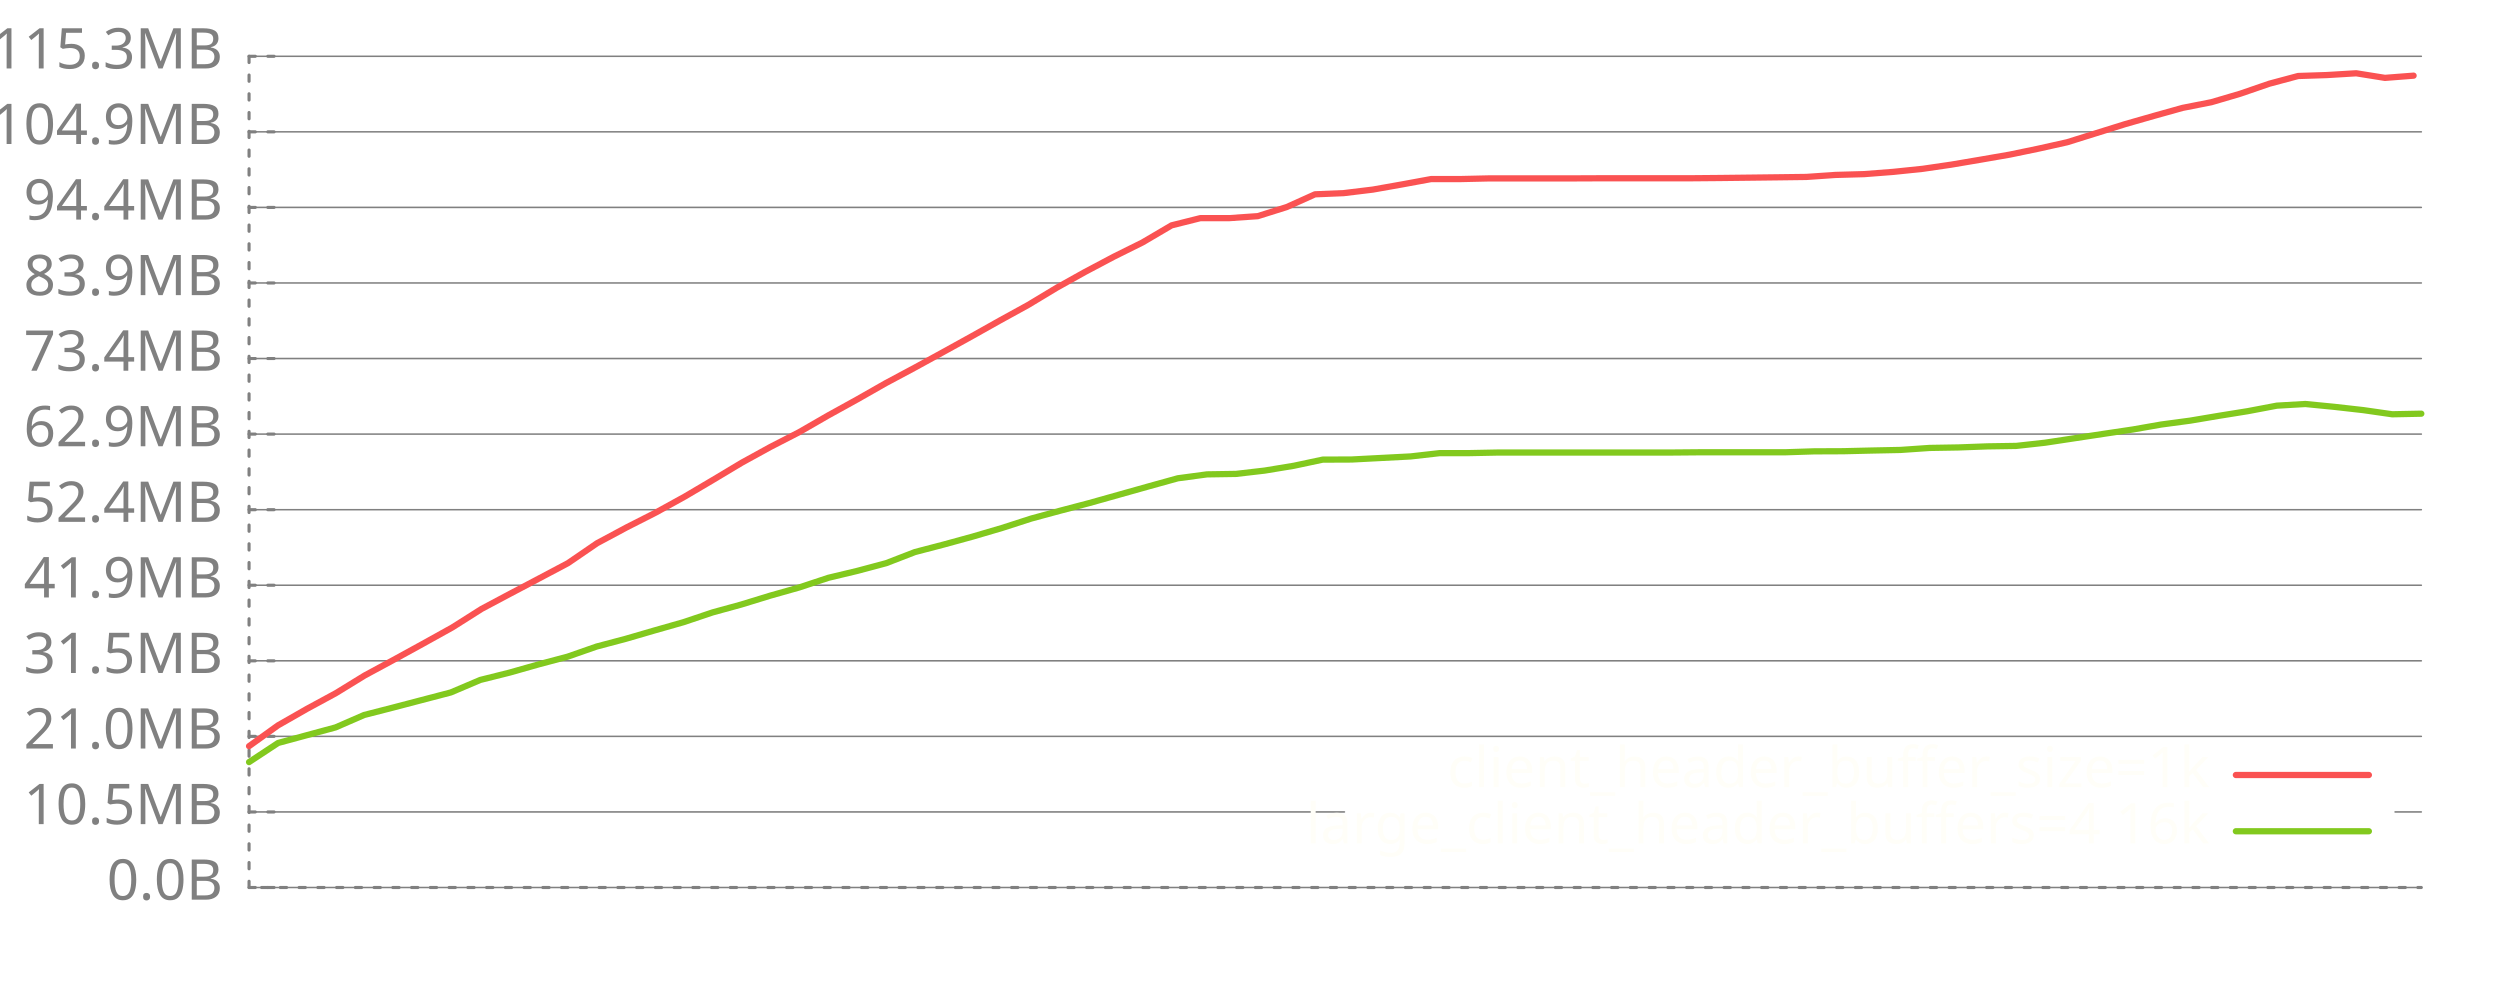
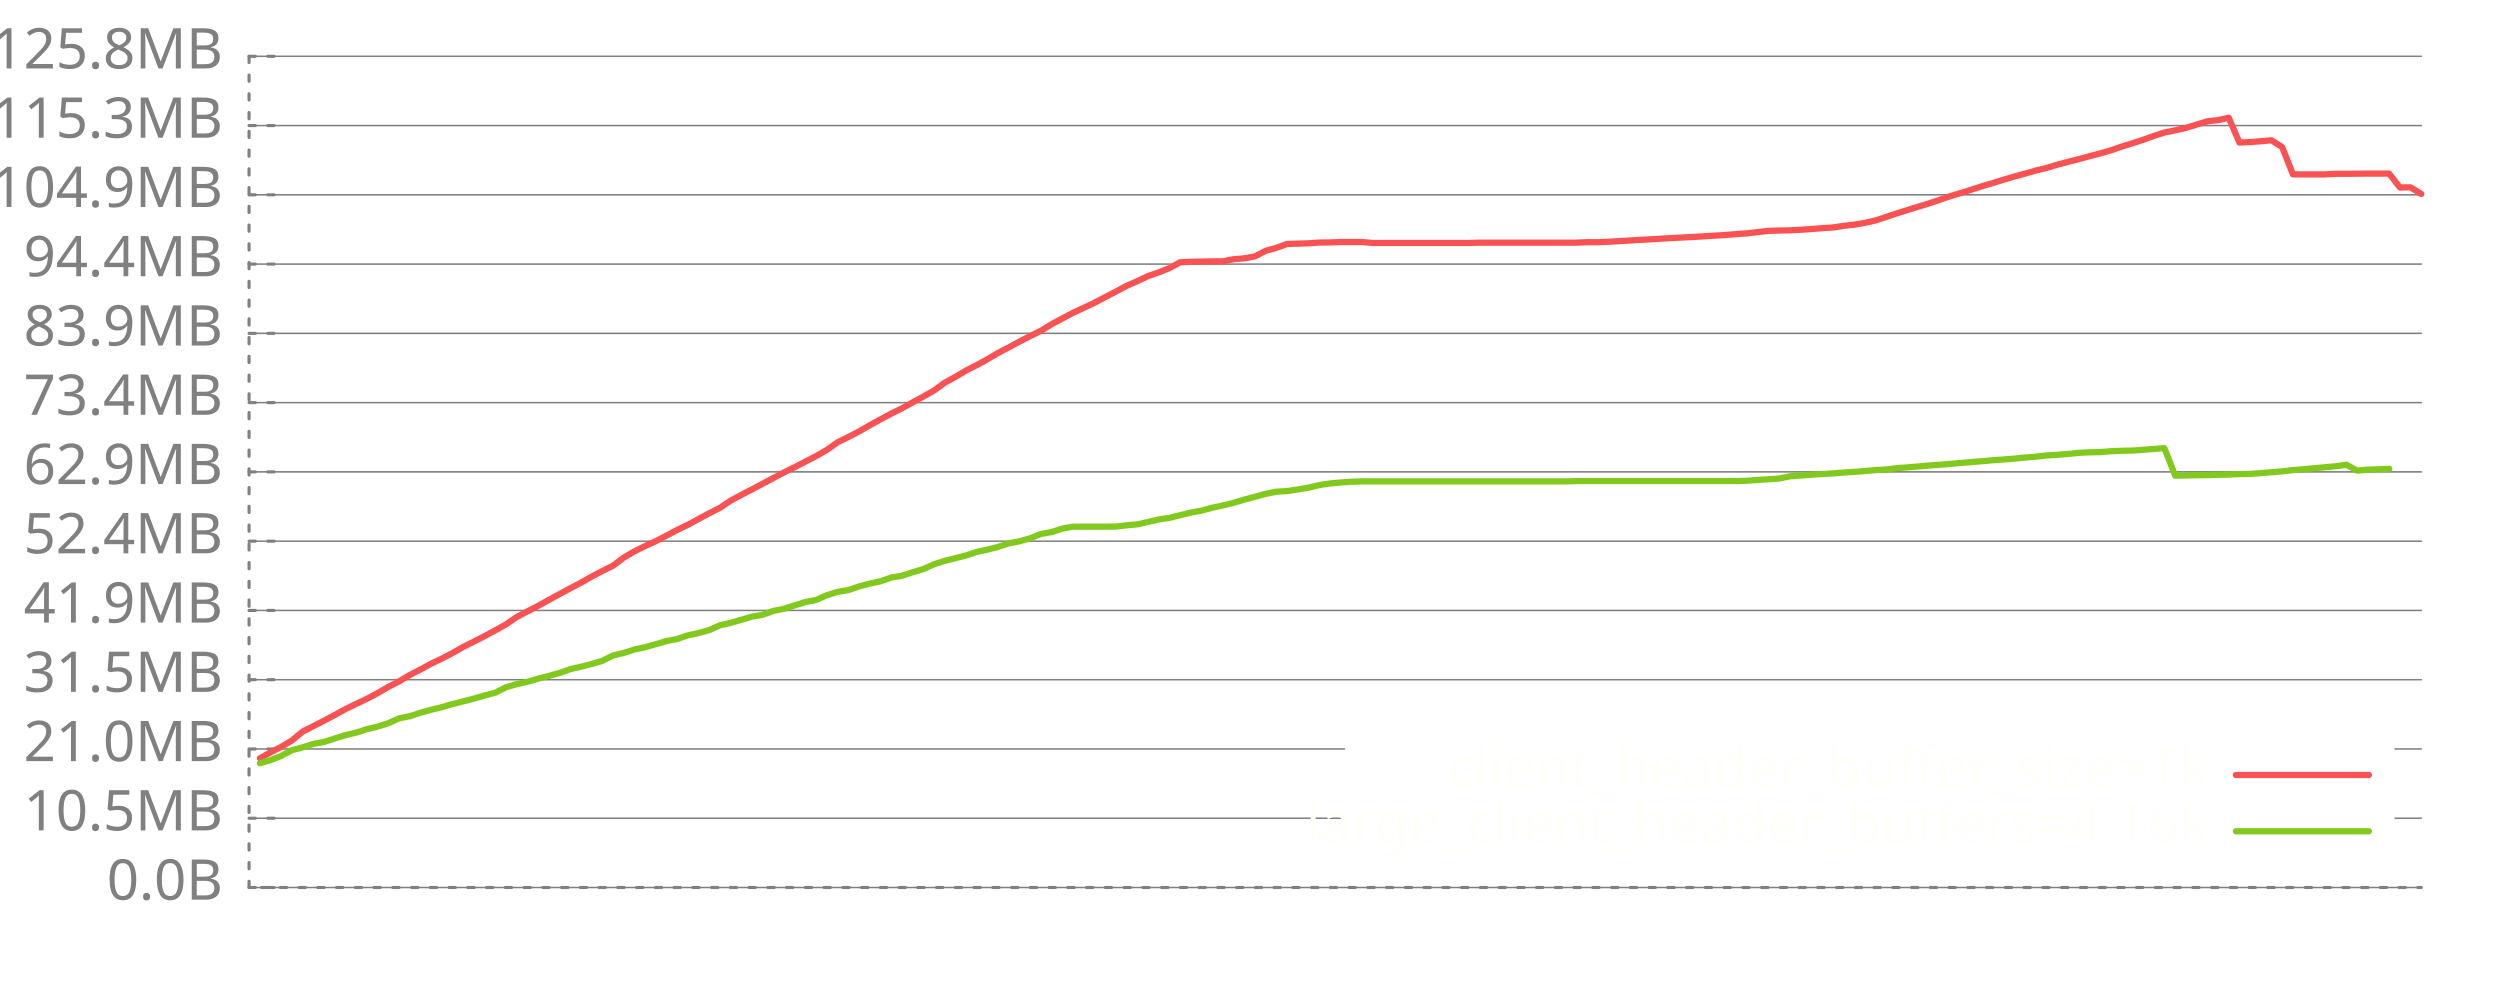
<svg xmlns="http://www.w3.org/2000/svg" xmlns:xlink="http://www.w3.org/1999/xlink" width="800" height="320" viewBox="0 0 800 320">
  <g id="gnuplot_canvas">
    <rect x="0" y="0" width="800" height="320" fill="none" />
    <defs>
      <circle id="gpDot" r="0.5" stroke-width="0.5" stroke="currentColor" />
      <path id="gpPt0" stroke-width="0.222" stroke="currentColor" d="M-1,0 h2 M0,-1 v2" />
      <path id="gpPt1" stroke-width="0.222" stroke="currentColor" d="M-1,-1 L1,1 M1,-1 L-1,1" />
      <path id="gpPt2" stroke-width="0.222" stroke="currentColor" d="M-1,0 L1,0 M0,-1 L0,1 M-1,-1 L1,1 M-1,1 L1,-1" />
      <rect id="gpPt3" stroke-width="0.222" stroke="currentColor" x="-1" y="-1" width="2" height="2" />
      <rect id="gpPt4" stroke-width="0.222" stroke="currentColor" fill="currentColor" x="-1" y="-1" width="2" height="2" />
      <circle id="gpPt5" stroke-width="0.222" stroke="currentColor" cx="0" cy="0" r="1" />
      <use xlink:href="#gpPt5" id="gpPt6" fill="currentColor" stroke="none" />
      <path id="gpPt7" stroke-width="0.222" stroke="currentColor" d="M0,-1.33 L-1.33,0.67 L1.33,0.67 z" />
      <use xlink:href="#gpPt7" id="gpPt8" fill="currentColor" stroke="none" />
      <use xlink:href="#gpPt7" id="gpPt9" stroke="currentColor" transform="rotate(180)" />
      <use xlink:href="#gpPt9" id="gpPt10" fill="currentColor" stroke="none" />
      <use xlink:href="#gpPt3" id="gpPt11" stroke="currentColor" transform="rotate(45)" />
      <use xlink:href="#gpPt11" id="gpPt12" fill="currentColor" stroke="none" />
      <path id="gpPt13" stroke-width="0.222" stroke="currentColor" d="M0,1.330 L1.265,0.411 L0.782,-1.067 L-0.782,-1.076 L-1.265,0.411 z" />
      <use xlink:href="#gpPt13" id="gpPt14" fill="currentColor" stroke="none" />
      <filter id="textbox" filterUnits="objectBoundingBox" x="0" y="0" height="1" width="1">
        <feFlood flood-color="white" flood-opacity="1" result="bgnd" />
        <feComposite in="SourceGraphic" in2="bgnd" operator="atop" />
      </filter>
      <filter id="greybox" filterUnits="objectBoundingBox" x="0" y="0" height="1" width="1">
        <feFlood flood-color="lightgrey" flood-opacity="1" result="grey" />
        <feComposite in="SourceGraphic" in2="grey" operator="atop" />
      </filter>
    </defs>
    <g fill="none" color="white" stroke="rgb(128, 128, 128)" stroke-width="1.00" stroke-linecap="round" stroke-linejoin="round">
</g>
    <g fill="none" color="gray" stroke="currentColor" stroke-width="1.00" stroke-linecap="round" stroke-linejoin="round">
</g>
    <g fill="none" color="gray" stroke="rgb(128, 128, 128)" stroke-width="0.50" stroke-linecap="round" stroke-linejoin="round">
</g>
    <g fill="none" color="black" stroke="currentColor" stroke-width="0.50" stroke-linecap="round" stroke-linejoin="round">
      <path stroke="rgb(128, 128, 128)" class="gridline" d="M79.70,284.00 L774.82,284.00  " />
    </g>
    <g fill="none" color="black" stroke="rgb(128, 128, 128)" stroke-width="1.00" stroke-linecap="round" stroke-linejoin="round">
</g>
    <g fill="none" color="gray" stroke="currentColor" stroke-width="1.00" stroke-linecap="round" stroke-linejoin="round">
      <path stroke="rgb(128, 128, 128)" stroke-dasharray="2,4" d="M79.70,284.00 L88.70,284.00  " />
      <g transform="translate(71.31,287.90)" stroke="none" fill="rgb(128,128,128)" font-family="Gill Sans" font-size="18.00" text-anchor="end">
        <text>
          <tspan font-family="Gill Sans">0.0B</tspan>
        </text>
      </g>
    </g>
    <g fill="none" color="gray" stroke="currentColor" stroke-width="1.00" stroke-linecap="round" stroke-linejoin="round">
</g>
    <g fill="none" color="gray" stroke="rgb(128, 128, 128)" stroke-width="0.50" stroke-linecap="round" stroke-linejoin="round">
</g>
    <g fill="none" color="black" stroke="currentColor" stroke-width="0.50" stroke-linecap="round" stroke-linejoin="round">
-       <path stroke="rgb(128, 128, 128)" class="gridline" d="M79.70,259.82 L430.22,259.82 M766.43,259.82 L774.82,259.82  " />
-     </g>
-     <g fill="none" color="black" stroke="rgb(128, 128, 128)" stroke-width="1.00" stroke-linecap="round" stroke-linejoin="round">
- </g>
-     <g fill="none" color="gray" stroke="currentColor" stroke-width="1.00" stroke-linecap="round" stroke-linejoin="round">
-       <path stroke="rgb(128, 128, 128)" stroke-dasharray="2,4" d="M79.70,259.82 L88.70,259.82  " />
-       <g transform="translate(71.31,263.72)" stroke="none" fill="rgb(128,128,128)" font-family="Gill Sans" font-size="18.00" text-anchor="end">
+       <path stroke="rgb(128, 128, 128)" class="gridline" d="M79.70,261.83 L430.22,261.83 M766.43,261.83 L774.82,261.83  " />
+     </g>
+     <g fill="none" color="black" stroke="rgb(128, 128, 128)" stroke-width="1.00" stroke-linecap="round" stroke-linejoin="round">
+ </g>
+     <g fill="none" color="gray" stroke="currentColor" stroke-width="1.00" stroke-linecap="round" stroke-linejoin="round">
+       <path stroke="rgb(128, 128, 128)" stroke-dasharray="2,4" d="M79.70,261.83 L88.70,261.83  " />
+       <g transform="translate(71.31,265.73)" stroke="none" fill="rgb(128,128,128)" font-family="Gill Sans" font-size="18.00" text-anchor="end">
        <text>
          <tspan font-family="Gill Sans">10.5MB</tspan>
        </text>
      </g>
    </g>
    <g fill="none" color="gray" stroke="currentColor" stroke-width="1.00" stroke-linecap="round" stroke-linejoin="round">
</g>
    <g fill="none" color="gray" stroke="rgb(128, 128, 128)" stroke-width="0.50" stroke-linecap="round" stroke-linejoin="round">
</g>
    <g fill="none" color="black" stroke="currentColor" stroke-width="0.50" stroke-linecap="round" stroke-linejoin="round">
-       <path stroke="rgb(128, 128, 128)" class="gridline" d="M79.70,235.64 L774.82,235.64  " />
-     </g>
-     <g fill="none" color="black" stroke="rgb(128, 128, 128)" stroke-width="1.00" stroke-linecap="round" stroke-linejoin="round">
- </g>
-     <g fill="none" color="gray" stroke="currentColor" stroke-width="1.00" stroke-linecap="round" stroke-linejoin="round">
-       <path stroke="rgb(128, 128, 128)" stroke-dasharray="2,4" d="M79.70,235.64 L88.70,235.64  " />
-       <g transform="translate(71.31,239.54)" stroke="none" fill="rgb(128,128,128)" font-family="Gill Sans" font-size="18.00" text-anchor="end">
+       <path stroke="rgb(128, 128, 128)" class="gridline" d="M79.70,239.67 L430.22,239.67 M766.43,239.67 L774.82,239.67  " />
+     </g>
+     <g fill="none" color="black" stroke="rgb(128, 128, 128)" stroke-width="1.00" stroke-linecap="round" stroke-linejoin="round">
+ </g>
+     <g fill="none" color="gray" stroke="currentColor" stroke-width="1.00" stroke-linecap="round" stroke-linejoin="round">
+       <path stroke="rgb(128, 128, 128)" stroke-dasharray="2,4" d="M79.70,239.67 L88.70,239.67  " />
+       <g transform="translate(71.31,243.57)" stroke="none" fill="rgb(128,128,128)" font-family="Gill Sans" font-size="18.00" text-anchor="end">
        <text>
          <tspan font-family="Gill Sans">21.0MB</tspan>
        </text>
      </g>
    </g>
    <g fill="none" color="gray" stroke="currentColor" stroke-width="1.00" stroke-linecap="round" stroke-linejoin="round">
</g>
    <g fill="none" color="gray" stroke="rgb(128, 128, 128)" stroke-width="0.50" stroke-linecap="round" stroke-linejoin="round">
</g>
    <g fill="none" color="black" stroke="currentColor" stroke-width="0.50" stroke-linecap="round" stroke-linejoin="round">
-       <path stroke="rgb(128, 128, 128)" class="gridline" d="M79.70,211.46 L774.82,211.46  " />
-     </g>
-     <g fill="none" color="black" stroke="rgb(128, 128, 128)" stroke-width="1.00" stroke-linecap="round" stroke-linejoin="round">
- </g>
-     <g fill="none" color="gray" stroke="currentColor" stroke-width="1.00" stroke-linecap="round" stroke-linejoin="round">
-       <path stroke="rgb(128, 128, 128)" stroke-dasharray="2,4" d="M79.70,211.46 L88.70,211.46  " />
-       <g transform="translate(71.31,215.36)" stroke="none" fill="rgb(128,128,128)" font-family="Gill Sans" font-size="18.00" text-anchor="end">
+       <path stroke="rgb(128, 128, 128)" class="gridline" d="M79.70,217.50 L774.82,217.50  " />
+     </g>
+     <g fill="none" color="black" stroke="rgb(128, 128, 128)" stroke-width="1.00" stroke-linecap="round" stroke-linejoin="round">
+ </g>
+     <g fill="none" color="gray" stroke="currentColor" stroke-width="1.00" stroke-linecap="round" stroke-linejoin="round">
+       <path stroke="rgb(128, 128, 128)" stroke-dasharray="2,4" d="M79.70,217.50 L88.70,217.50  " />
+       <g transform="translate(71.31,221.40)" stroke="none" fill="rgb(128,128,128)" font-family="Gill Sans" font-size="18.00" text-anchor="end">
        <text>
          <tspan font-family="Gill Sans">31.5MB</tspan>
        </text>
      </g>
    </g>
    <g fill="none" color="gray" stroke="currentColor" stroke-width="1.00" stroke-linecap="round" stroke-linejoin="round">
</g>
    <g fill="none" color="gray" stroke="rgb(128, 128, 128)" stroke-width="0.50" stroke-linecap="round" stroke-linejoin="round">
</g>
    <g fill="none" color="black" stroke="currentColor" stroke-width="0.50" stroke-linecap="round" stroke-linejoin="round">
-       <path stroke="rgb(128, 128, 128)" class="gridline" d="M79.70,187.28 L774.82,187.28  " />
-     </g>
-     <g fill="none" color="black" stroke="rgb(128, 128, 128)" stroke-width="1.00" stroke-linecap="round" stroke-linejoin="round">
- </g>
-     <g fill="none" color="gray" stroke="currentColor" stroke-width="1.00" stroke-linecap="round" stroke-linejoin="round">
-       <path stroke="rgb(128, 128, 128)" stroke-dasharray="2,4" d="M79.70,187.28 L88.70,187.28  " />
-       <g transform="translate(71.31,191.18)" stroke="none" fill="rgb(128,128,128)" font-family="Gill Sans" font-size="18.00" text-anchor="end">
+       <path stroke="rgb(128, 128, 128)" class="gridline" d="M79.70,195.34 L774.82,195.34  " />
+     </g>
+     <g fill="none" color="black" stroke="rgb(128, 128, 128)" stroke-width="1.00" stroke-linecap="round" stroke-linejoin="round">
+ </g>
+     <g fill="none" color="gray" stroke="currentColor" stroke-width="1.00" stroke-linecap="round" stroke-linejoin="round">
+       <path stroke="rgb(128, 128, 128)" stroke-dasharray="2,4" d="M79.70,195.34 L88.70,195.34  " />
+       <g transform="translate(71.31,199.24)" stroke="none" fill="rgb(128,128,128)" font-family="Gill Sans" font-size="18.00" text-anchor="end">
        <text>
          <tspan font-family="Gill Sans">41.9MB</tspan>
        </text>
      </g>
    </g>
    <g fill="none" color="gray" stroke="currentColor" stroke-width="1.00" stroke-linecap="round" stroke-linejoin="round">
</g>
    <g fill="none" color="gray" stroke="rgb(128, 128, 128)" stroke-width="0.50" stroke-linecap="round" stroke-linejoin="round">
</g>
    <g fill="none" color="black" stroke="currentColor" stroke-width="0.50" stroke-linecap="round" stroke-linejoin="round">
-       <path stroke="rgb(128, 128, 128)" class="gridline" d="M79.70,163.10 L774.82,163.10  " />
-     </g>
-     <g fill="none" color="black" stroke="rgb(128, 128, 128)" stroke-width="1.00" stroke-linecap="round" stroke-linejoin="round">
- </g>
-     <g fill="none" color="gray" stroke="currentColor" stroke-width="1.00" stroke-linecap="round" stroke-linejoin="round">
-       <path stroke="rgb(128, 128, 128)" stroke-dasharray="2,4" d="M79.70,163.10 L88.70,163.10  " />
-       <g transform="translate(71.31,167.00)" stroke="none" fill="rgb(128,128,128)" font-family="Gill Sans" font-size="18.00" text-anchor="end">
+       <path stroke="rgb(128, 128, 128)" class="gridline" d="M79.70,173.17 L774.82,173.17  " />
+     </g>
+     <g fill="none" color="black" stroke="rgb(128, 128, 128)" stroke-width="1.00" stroke-linecap="round" stroke-linejoin="round">
+ </g>
+     <g fill="none" color="gray" stroke="currentColor" stroke-width="1.00" stroke-linecap="round" stroke-linejoin="round">
+       <path stroke="rgb(128, 128, 128)" stroke-dasharray="2,4" d="M79.70,173.17 L88.70,173.17  " />
+       <g transform="translate(71.31,177.07)" stroke="none" fill="rgb(128,128,128)" font-family="Gill Sans" font-size="18.00" text-anchor="end">
        <text>
          <tspan font-family="Gill Sans">52.4MB</tspan>
        </text>
      </g>
    </g>
    <g fill="none" color="gray" stroke="currentColor" stroke-width="1.00" stroke-linecap="round" stroke-linejoin="round">
</g>
    <g fill="none" color="gray" stroke="rgb(128, 128, 128)" stroke-width="0.50" stroke-linecap="round" stroke-linejoin="round">
</g>
    <g fill="none" color="black" stroke="currentColor" stroke-width="0.50" stroke-linecap="round" stroke-linejoin="round">
-       <path stroke="rgb(128, 128, 128)" class="gridline" d="M79.70,138.91 L774.82,138.91  " />
-     </g>
-     <g fill="none" color="black" stroke="rgb(128, 128, 128)" stroke-width="1.00" stroke-linecap="round" stroke-linejoin="round">
- </g>
-     <g fill="none" color="gray" stroke="currentColor" stroke-width="1.00" stroke-linecap="round" stroke-linejoin="round">
-       <path stroke="rgb(128, 128, 128)" stroke-dasharray="2,4" d="M79.70,138.91 L88.70,138.91  " />
-       <g transform="translate(71.31,142.81)" stroke="none" fill="rgb(128,128,128)" font-family="Gill Sans" font-size="18.00" text-anchor="end">
+       <path stroke="rgb(128, 128, 128)" class="gridline" d="M79.70,151.00 L774.82,151.00  " />
+     </g>
+     <g fill="none" color="black" stroke="rgb(128, 128, 128)" stroke-width="1.00" stroke-linecap="round" stroke-linejoin="round">
+ </g>
+     <g fill="none" color="gray" stroke="currentColor" stroke-width="1.00" stroke-linecap="round" stroke-linejoin="round">
+       <path stroke="rgb(128, 128, 128)" stroke-dasharray="2,4" d="M79.70,151.00 L88.70,151.00  " />
+       <g transform="translate(71.31,154.90)" stroke="none" fill="rgb(128,128,128)" font-family="Gill Sans" font-size="18.00" text-anchor="end">
        <text>
          <tspan font-family="Gill Sans">62.9MB</tspan>
        </text>
      </g>
    </g>
    <g fill="none" color="gray" stroke="currentColor" stroke-width="1.00" stroke-linecap="round" stroke-linejoin="round">
</g>
    <g fill="none" color="gray" stroke="rgb(128, 128, 128)" stroke-width="0.50" stroke-linecap="round" stroke-linejoin="round">
</g>
    <g fill="none" color="black" stroke="currentColor" stroke-width="0.50" stroke-linecap="round" stroke-linejoin="round">
-       <path stroke="rgb(128, 128, 128)" class="gridline" d="M79.70,114.73 L774.82,114.73  " />
-     </g>
-     <g fill="none" color="black" stroke="rgb(128, 128, 128)" stroke-width="1.00" stroke-linecap="round" stroke-linejoin="round">
- </g>
-     <g fill="none" color="gray" stroke="currentColor" stroke-width="1.00" stroke-linecap="round" stroke-linejoin="round">
-       <path stroke="rgb(128, 128, 128)" stroke-dasharray="2,4" d="M79.70,114.73 L88.70,114.73  " />
-       <g transform="translate(71.31,118.63)" stroke="none" fill="rgb(128,128,128)" font-family="Gill Sans" font-size="18.00" text-anchor="end">
+       <path stroke="rgb(128, 128, 128)" class="gridline" d="M79.70,128.84 L774.82,128.84  " />
+     </g>
+     <g fill="none" color="black" stroke="rgb(128, 128, 128)" stroke-width="1.00" stroke-linecap="round" stroke-linejoin="round">
+ </g>
+     <g fill="none" color="gray" stroke="currentColor" stroke-width="1.00" stroke-linecap="round" stroke-linejoin="round">
+       <path stroke="rgb(128, 128, 128)" stroke-dasharray="2,4" d="M79.70,128.84 L88.70,128.84  " />
+       <g transform="translate(71.31,132.74)" stroke="none" fill="rgb(128,128,128)" font-family="Gill Sans" font-size="18.00" text-anchor="end">
        <text>
          <tspan font-family="Gill Sans">73.4MB</tspan>
        </text>
      </g>
    </g>
    <g fill="none" color="gray" stroke="currentColor" stroke-width="1.00" stroke-linecap="round" stroke-linejoin="round">
</g>
    <g fill="none" color="gray" stroke="rgb(128, 128, 128)" stroke-width="0.50" stroke-linecap="round" stroke-linejoin="round">
</g>
    <g fill="none" color="black" stroke="currentColor" stroke-width="0.50" stroke-linecap="round" stroke-linejoin="round">
-       <path stroke="rgb(128, 128, 128)" class="gridline" d="M79.70,90.55 L774.82,90.55  " />
-     </g>
-     <g fill="none" color="black" stroke="rgb(128, 128, 128)" stroke-width="1.00" stroke-linecap="round" stroke-linejoin="round">
- </g>
-     <g fill="none" color="gray" stroke="currentColor" stroke-width="1.00" stroke-linecap="round" stroke-linejoin="round">
-       <path stroke="rgb(128, 128, 128)" stroke-dasharray="2,4" d="M79.70,90.55 L88.70,90.55  " />
-       <g transform="translate(71.31,94.45)" stroke="none" fill="rgb(128,128,128)" font-family="Gill Sans" font-size="18.00" text-anchor="end">
+       <path stroke="rgb(128, 128, 128)" class="gridline" d="M79.70,106.67 L774.82,106.67  " />
+     </g>
+     <g fill="none" color="black" stroke="rgb(128, 128, 128)" stroke-width="1.00" stroke-linecap="round" stroke-linejoin="round">
+ </g>
+     <g fill="none" color="gray" stroke="currentColor" stroke-width="1.00" stroke-linecap="round" stroke-linejoin="round">
+       <path stroke="rgb(128, 128, 128)" stroke-dasharray="2,4" d="M79.70,106.67 L88.70,106.67  " />
+       <g transform="translate(71.31,110.57)" stroke="none" fill="rgb(128,128,128)" font-family="Gill Sans" font-size="18.00" text-anchor="end">
        <text>
          <tspan font-family="Gill Sans">83.9MB</tspan>
        </text>
      </g>
    </g>
    <g fill="none" color="gray" stroke="currentColor" stroke-width="1.00" stroke-linecap="round" stroke-linejoin="round">
</g>
    <g fill="none" color="gray" stroke="rgb(128, 128, 128)" stroke-width="0.50" stroke-linecap="round" stroke-linejoin="round">
</g>
    <g fill="none" color="black" stroke="currentColor" stroke-width="0.50" stroke-linecap="round" stroke-linejoin="round">
-       <path stroke="rgb(128, 128, 128)" class="gridline" d="M79.70,66.37 L774.82,66.37  " />
-     </g>
-     <g fill="none" color="black" stroke="rgb(128, 128, 128)" stroke-width="1.00" stroke-linecap="round" stroke-linejoin="round">
- </g>
-     <g fill="none" color="gray" stroke="currentColor" stroke-width="1.00" stroke-linecap="round" stroke-linejoin="round">
-       <path stroke="rgb(128, 128, 128)" stroke-dasharray="2,4" d="M79.70,66.37 L88.70,66.37  " />
-       <g transform="translate(71.31,70.27)" stroke="none" fill="rgb(128,128,128)" font-family="Gill Sans" font-size="18.00" text-anchor="end">
+       <path stroke="rgb(128, 128, 128)" class="gridline" d="M79.70,84.51 L774.82,84.51  " />
+     </g>
+     <g fill="none" color="black" stroke="rgb(128, 128, 128)" stroke-width="1.00" stroke-linecap="round" stroke-linejoin="round">
+ </g>
+     <g fill="none" color="gray" stroke="currentColor" stroke-width="1.00" stroke-linecap="round" stroke-linejoin="round">
+       <path stroke="rgb(128, 128, 128)" stroke-dasharray="2,4" d="M79.70,84.51 L88.70,84.51  " />
+       <g transform="translate(71.31,88.41)" stroke="none" fill="rgb(128,128,128)" font-family="Gill Sans" font-size="18.00" text-anchor="end">
        <text>
          <tspan font-family="Gill Sans">94.4MB</tspan>
        </text>
      </g>
    </g>
    <g fill="none" color="gray" stroke="currentColor" stroke-width="1.00" stroke-linecap="round" stroke-linejoin="round">
</g>
    <g fill="none" color="gray" stroke="rgb(128, 128, 128)" stroke-width="0.50" stroke-linecap="round" stroke-linejoin="round">
</g>
    <g fill="none" color="black" stroke="currentColor" stroke-width="0.50" stroke-linecap="round" stroke-linejoin="round">
-       <path stroke="rgb(128, 128, 128)" class="gridline" d="M79.70,42.19 L774.82,42.19  " />
-     </g>
-     <g fill="none" color="black" stroke="rgb(128, 128, 128)" stroke-width="1.00" stroke-linecap="round" stroke-linejoin="round">
- </g>
-     <g fill="none" color="gray" stroke="currentColor" stroke-width="1.00" stroke-linecap="round" stroke-linejoin="round">
-       <path stroke="rgb(128, 128, 128)" stroke-dasharray="2,4" d="M79.70,42.19 L88.70,42.19  " />
-       <g transform="translate(71.31,46.09)" stroke="none" fill="rgb(128,128,128)" font-family="Gill Sans" font-size="18.00" text-anchor="end">
+       <path stroke="rgb(128, 128, 128)" class="gridline" d="M79.70,62.34 L774.82,62.34  " />
+     </g>
+     <g fill="none" color="black" stroke="rgb(128, 128, 128)" stroke-width="1.00" stroke-linecap="round" stroke-linejoin="round">
+ </g>
+     <g fill="none" color="gray" stroke="currentColor" stroke-width="1.00" stroke-linecap="round" stroke-linejoin="round">
+       <path stroke="rgb(128, 128, 128)" stroke-dasharray="2,4" d="M79.70,62.34 L88.70,62.34  " />
+       <g transform="translate(71.31,66.24)" stroke="none" fill="rgb(128,128,128)" font-family="Gill Sans" font-size="18.00" text-anchor="end">
        <text>
          <tspan font-family="Gill Sans">104.9MB</tspan>
+         </text>
+       </g>
+     </g>
+     <g fill="none" color="gray" stroke="currentColor" stroke-width="1.00" stroke-linecap="round" stroke-linejoin="round">
+ </g>
+     <g fill="none" color="gray" stroke="rgb(128, 128, 128)" stroke-width="0.50" stroke-linecap="round" stroke-linejoin="round">
+ </g>
+     <g fill="none" color="black" stroke="currentColor" stroke-width="0.50" stroke-linecap="round" stroke-linejoin="round">
+       <path stroke="rgb(128, 128, 128)" class="gridline" d="M79.70,40.18 L774.82,40.18  " />
+     </g>
+     <g fill="none" color="black" stroke="rgb(128, 128, 128)" stroke-width="1.00" stroke-linecap="round" stroke-linejoin="round">
+ </g>
+     <g fill="none" color="gray" stroke="currentColor" stroke-width="1.00" stroke-linecap="round" stroke-linejoin="round">
+       <path stroke="rgb(128, 128, 128)" stroke-dasharray="2,4" d="M79.70,40.18 L88.70,40.18  " />
+       <g transform="translate(71.31,44.08)" stroke="none" fill="rgb(128,128,128)" font-family="Gill Sans" font-size="18.00" text-anchor="end">
+         <text>
+           <tspan font-family="Gill Sans">115.3MB</tspan>
        </text>
      </g>
    </g>
    <g fill="none" color="gray" stroke="currentColor" stroke-width="1.00" stroke-linecap="round" stroke-linejoin="round">
</g>
    <g fill="none" color="gray" stroke="rgb(128, 128, 128)" stroke-width="0.50" stroke-linecap="round" stroke-linejoin="round">
</g>
    <g fill="none" color="black" stroke="currentColor" stroke-width="0.50" stroke-linecap="round" stroke-linejoin="round">
      <path stroke="rgb(128, 128, 128)" class="gridline" d="M79.70,18.01 L774.82,18.01  " />
    </g>
    <g fill="none" color="black" stroke="rgb(128, 128, 128)" stroke-width="1.00" stroke-linecap="round" stroke-linejoin="round">
</g>
    <g fill="none" color="gray" stroke="currentColor" stroke-width="1.00" stroke-linecap="round" stroke-linejoin="round">
      <path stroke="rgb(128, 128, 128)" stroke-dasharray="2,4" d="M79.70,18.01 L88.70,18.01  " />
      <g transform="translate(71.31,21.91)" stroke="none" fill="rgb(128,128,128)" font-family="Gill Sans" font-size="18.00" text-anchor="end">
        <text>
-           <tspan font-family="Gill Sans">115.3MB</tspan>
+           <tspan font-family="Gill Sans">125.8MB</tspan>
        </text>
      </g>
    </g>
    <g fill="none" color="gray" stroke="currentColor" stroke-width="1.00" stroke-linecap="round" stroke-linejoin="round">
</g>
    <g fill="none" color="gray" stroke="currentColor" stroke-width="1.00" stroke-linecap="round" stroke-linejoin="round">
      <path stroke="rgb(128, 128, 128)" stroke-dasharray="2,4" d="M79.70,18.01 L79.70,284.00 L774.82,284.00 M774.82,18.01 M79.70,18.01  " />
    </g>
    <g fill="none" color="gray" stroke="currentColor" stroke-width="1.00" stroke-linecap="round" stroke-linejoin="round">
</g>
    <g id="gnuplot_plot_1">
      <g fill="none" color="white" stroke="rgb(128, 128, 128)" stroke-width="2.00" stroke-linecap="round" stroke-linejoin="round">
</g>
      <g fill="none" color="black" stroke="currentColor" stroke-width="2.00" stroke-linecap="round" stroke-linejoin="round">
        <g transform="translate(707.09,251.90)" stroke="none" fill="rgb(255,254,248)" font-family="Gill Sans" font-size="18.00" text-anchor="end">
          <text>
            <tspan font-family="Gill Sans">client_header_buffer_size=1k</tspan>
          </text>
        </g>
      </g>
      <g fill="none" color="black" stroke="currentColor" stroke-width="2.00" stroke-linecap="round" stroke-linejoin="round">
-         <path stroke="rgb(250,  82,  82)" d="M715.48,248.00 L758.04,248.00 M79.70,238.77 L88.96,232.12 L98.22,226.83 L107.48,221.81 L116.72,216.14 L125.88,211.19   L135.31,206.02 L144.71,200.80 L154.14,194.83 L163.45,189.88 L172.47,185.12 L181.74,180.21 L191.06,173.83 L200.58,168.73   L209.81,164.04 L219.14,158.90 L228.22,153.54 L237.44,148.02 L246.52,143.03 L255.77,138.27 L265.07,132.91 L274.31,127.81   L283.48,122.59 L292.74,117.64 L301.82,112.66 L311.07,107.55 L320.02,102.53 L329.02,97.58 L338.23,92.03 L347.18,87.04   L356.45,82.13 L365.59,77.59 L374.91,72.11 L384.09,69.81 L393.26,69.81 L402.48,69.17 L411.74,66.26 L420.80,62.18   L429.98,61.80 L439.30,60.67 L448.72,59.00 L457.96,57.30 L467.39,57.30 L476.80,57.08 L486.08,57.08 L495.31,57.08   L504.59,57.08 L513.88,57.04 L523.23,57.04 L532.47,57.04 L541.50,57.04 L550.49,56.96 L559.75,56.85 L568.77,56.74   L578.01,56.62 L587.30,55.98 L596.53,55.72 L605.84,55.00 L615.28,54.02 L624.38,52.69 L633.70,51.11 L643.10,49.48   L652.36,47.56 L661.49,45.52 L670.79,42.61 L679.98,39.74 L689.24,37.09 L698.44,34.52 L707.63,32.71 L716.87,29.99   L726.20,26.78 L735.40,24.32 L744.57,24.02 L753.99,23.45 L763.18,24.92 L772.35,24.21  " />
+         <path stroke="rgb(250,  82,  82)" d="M715.48,248.00 L758.04,248.00 M83.17,242.65 L86.59,240.74 L90.01,238.98 L93.44,236.93 L96.87,234.09 L100.29,232.36   L103.71,230.59 L107.13,228.79 L110.56,226.89 L113.96,225.26 L117.44,223.60 L120.83,221.80 L124.22,219.82 L127.68,218.06   L131.10,216.01 L134.51,214.25 L137.95,212.38 L141.37,210.75 L144.80,208.98 L148.22,207.01 L151.65,205.31 L155.07,203.54   L158.49,201.71 L161.92,199.80 L165.33,197.45 L168.76,195.65 L172.19,193.88 L175.59,191.98 L179.04,190.11 L182.46,188.27   L185.89,186.47 L189.29,184.53 L192.73,182.73 L196.16,181.03 L199.58,178.44 L203.00,176.43 L206.43,174.73 L209.86,173.17   L213.25,171.40 L216.70,169.57 L220.10,167.94 L223.55,166.07 L226.94,164.24 L230.40,162.50 L233.82,160.18 L237.23,158.35   L240.67,156.58 L244.07,154.78 L247.52,152.94 L250.94,151.14 L254.36,149.45 L257.79,147.68 L261.21,145.91 L264.64,143.94   L268.05,141.52 L271.45,139.85 L274.91,138.05 L278.34,136.08 L281.73,134.21 L285.18,132.37 L288.61,130.67 L292.03,128.77   L295.46,126.90 L298.88,124.96 L302.30,122.47 L305.72,120.60 L309.15,118.55 L312.58,116.82 L316.00,114.95 L319.43,112.91   L322.85,111.14 L326.27,109.27 L329.68,107.54 L333.11,105.84 L336.54,103.73 L339.97,101.89 L343.39,100.09 L346.82,98.50   L350.24,96.87 L353.67,95.07 L357.09,93.30 L360.51,91.47 L363.92,89.98 L367.36,88.35 L370.78,87.17 L374.21,85.79   L377.64,83.92 L381.06,83.78 L384.48,83.71 L387.91,83.64 L391.33,83.61 L394.75,82.95 L398.18,82.67 L401.57,82.05   L405.02,80.25 L408.45,79.31 L411.85,78.07 L415.30,77.96 L418.72,77.86 L422.14,77.62 L425.57,77.58 L429.00,77.44   L432.42,77.44 L435.84,77.44 L439.27,77.75 L442.69,77.75 L446.11,77.75 L449.54,77.75 L452.96,77.75 L456.38,77.75   L459.80,77.75 L463.23,77.75 L466.66,77.75 L470.08,77.75 L473.51,77.65 L476.93,77.65 L480.35,77.65 L483.76,77.65   L487.20,77.65 L490.61,77.65 L494.05,77.65 L497.45,77.65 L500.90,77.65 L504.32,77.65 L507.72,77.51 L511.16,77.51   L514.59,77.37 L518.02,77.17 L521.44,76.96 L524.86,76.75 L528.27,76.58 L531.72,76.37 L535.14,76.16 L538.56,75.99   L541.99,75.81 L545.41,75.61 L548.80,75.40 L552.25,75.19 L555.65,74.91 L559.11,74.67 L562.53,74.26 L565.92,73.87   L569.37,73.77 L572.79,73.70 L576.21,73.53 L579.65,73.29 L583.06,73.01 L586.50,72.80 L589.92,72.28 L593.35,71.90   L596.75,71.31 L600.19,70.55 L603.59,69.41 L607.05,68.26 L610.44,67.19 L613.89,66.12 L617.31,65.08 L620.74,63.93   L624.13,62.76 L627.59,61.72 L631.01,60.64 L634.41,59.54 L637.85,58.53 L641.28,57.46 L644.71,56.45 L648.13,55.52   L651.55,54.55 L654.98,53.72 L658.40,52.68 L661.83,51.78 L665.22,50.91 L668.67,49.98 L672.10,49.08 L675.51,48.11   L678.95,46.89 L682.37,45.86 L685.77,44.75 L689.22,43.50 L692.64,42.39 L696.07,41.70 L699.47,40.94 L702.91,39.86   L706.34,38.83 L709.75,38.44 L713.19,37.68 L716.61,45.61 L720.04,45.47 L723.46,45.20 L726.88,44.89 L730.31,47.10   L733.73,55.80 L737.16,55.80 L740.58,55.80 L744.00,55.80 L747.43,55.62 L750.85,55.62 L754.28,55.59 L757.70,55.55   L761.12,55.55 L764.52,55.55 L767.97,59.99 L771.37,59.95 L774.82,62.06  " />
      </g>
    </g>
    <g id="gnuplot_plot_2">
      <g fill="none" color="black" stroke="currentColor" stroke-width="2.00" stroke-linecap="round" stroke-linejoin="round">
        <g transform="translate(707.09,269.90)" stroke="none" fill="rgb(255,254,248)" font-family="Gill Sans" font-size="18.00" text-anchor="end">
          <text>
            <tspan font-family="Gill Sans">large_client_header_buffers=4 16k</tspan>
          </text>
        </g>
      </g>
      <g fill="none" color="black" stroke="currentColor" stroke-width="2.00" stroke-linecap="round" stroke-linejoin="round">
-         <path stroke="rgb(130, 201,  30)" d="M715.48,266.00 L758.04,266.00 M79.70,243.87 L88.99,237.75 L98.19,235.26 L107.38,232.77 L116.51,228.80 L125.63,226.46   L134.87,224.04 L144.27,221.58 L153.69,217.58 L163.04,215.24 L172.38,212.59 L181.64,210.13 L190.92,206.89 L200.21,204.43   L209.41,201.75 L218.72,199.10 L228.03,195.97 L237.14,193.47 L246.50,190.60 L255.74,187.99 L265.06,184.90 L274.39,182.67   L283.59,180.21 L292.77,176.66 L302.03,174.24 L311.26,171.71 L320.65,168.95 L330.01,165.93 L339.36,163.40 L348.56,160.98   L357.99,158.33 L367.52,155.65 L376.91,153.05 L386.23,151.80 L395.52,151.65 L404.67,150.59 L414.06,149.04 L423.27,147.08   L432.55,147.04 L441.92,146.55 L451.37,146.06 L460.71,145.00 L470.07,145.00 L479.37,144.81 L488.53,144.81 L497.66,144.81   L506.92,144.81 L516.23,144.81 L525.41,144.81 L534.61,144.81 L543.71,144.73 L552.99,144.73 L562.19,144.73 L571.18,144.73   L580.50,144.43 L589.86,144.39 L598.96,144.17 L608.17,143.98 L617.46,143.34 L626.73,143.18 L635.92,142.84 L645.21,142.69   L654.41,141.67 L663.66,140.27 L673.09,138.84 L682.48,137.44 L691.57,135.85 L700.83,134.61 L710.04,133.06 L719.25,131.58   L728.59,129.81 L737.71,129.28 L746.99,130.19 L756.27,131.24 L765.52,132.57 L774.82,132.38  " />
+         <path stroke="rgb(130, 201,  30)" d="M715.48,266.00 L758.04,266.00 M83.17,244.24 L86.59,243.24 L90.01,241.88 L93.44,240.05 L96.86,239.15 L100.29,238.04   L103.71,237.42 L107.13,236.31 L110.56,235.24 L113.96,234.44 L117.41,233.33 L120.80,232.53 L124.25,231.43 L127.68,229.87   L131.10,229.21 L134.53,228.07 L137.93,227.13 L141.37,226.30 L144.80,225.30 L148.23,224.43 L151.64,223.56 L155.07,222.56   L158.50,221.66 L161.91,219.93 L165.34,218.92 L168.77,218.16 L172.19,217.19 L175.61,216.29 L179.03,215.36 L182.46,214.14   L185.88,213.35 L189.31,212.48 L192.73,211.48 L196.16,209.74 L199.58,208.95 L202.98,207.84 L206.43,207.11 L209.85,206.14   L213.28,205.14 L216.70,204.48 L220.13,203.30 L223.55,202.58 L226.98,201.61 L230.40,200.08 L233.82,199.32 L237.22,198.32   L240.67,197.31 L244.09,196.72 L247.49,195.48 L250.94,194.78 L254.36,193.71 L257.76,192.64 L261.21,191.98 L264.64,190.45   L268.04,189.41 L271.48,188.83 L274.91,187.65 L278.31,186.75 L281.74,186.02 L285.17,184.81 L288.61,184.25 L292.03,183.11   L295.45,182.11 L298.88,180.58 L302.30,179.47 L305.73,178.61 L309.15,177.74 L312.58,176.60 L316.00,175.87 L319.40,175.01   L322.85,173.86 L326.27,173.21 L329.69,172.24 L333.12,170.85 L336.54,170.26 L339.97,169.15 L343.38,168.53 L346.82,168.53   L350.24,168.53 L353.66,168.53 L357.09,168.50 L360.51,168.11 L363.92,167.80 L367.36,167.04 L370.79,166.21 L374.21,165.72   L377.63,164.86 L381.03,164.03 L384.48,163.40 L387.90,162.47 L391.33,161.74 L394.75,160.91 L398.15,159.87 L401.60,158.97   L405.00,158.04 L408.45,157.34 L411.87,157.14 L415.30,156.62 L418.72,156.06 L422.14,155.23 L425.55,154.71 L428.99,154.40   L432.42,154.16 L435.81,154.05 L439.26,154.05 L442.69,154.05 L446.11,154.05 L449.54,154.05 L452.93,154.05 L456.38,154.05   L459.79,154.05 L463.23,154.05 L466.63,154.05 L470.08,154.05 L473.50,154.05 L476.92,154.05 L480.35,154.05 L483.76,154.05   L487.17,154.05 L490.62,154.05 L494.05,154.05 L497.47,154.05 L500.90,154.05 L504.32,153.95 L507.74,153.95 L511.17,153.95   L514.59,153.95 L518.02,153.95 L521.44,153.95 L524.84,153.95 L528.29,153.95 L531.71,153.95 L535.14,153.95 L538.53,153.95   L541.99,153.95 L545.39,153.95 L548.83,153.95 L552.26,153.95 L555.66,153.95 L559.09,153.84 L562.53,153.57 L565.92,153.36   L569.38,153.12 L572.80,152.42 L576.20,152.18 L579.65,151.91 L583.07,151.70 L586.47,151.49 L589.92,151.21 L593.35,151.00   L596.77,150.73 L600.19,150.42 L603.62,150.24 L607.04,149.79 L610.47,149.55 L613.86,149.27 L617.31,148.96 L620.74,148.72   L624.16,148.44 L627.59,148.13 L631.01,147.85 L634.44,147.58 L637.86,147.26 L641.28,147.02 L644.71,146.75 L648.13,146.40   L651.55,146.12 L654.98,145.74 L658.40,145.53 L661.83,145.26 L665.24,144.91 L668.67,144.74 L672.08,144.67 L675.52,144.39   L678.95,144.25 L682.37,144.18 L685.79,143.94 L689.22,143.66 L692.61,143.42 L696.07,152.22 L699.46,152.15 L702.89,152.08   L706.34,152.04 L709.76,151.94 L713.19,151.87 L716.61,151.70 L720.04,151.66 L723.46,151.39 L726.88,151.11 L730.31,150.83   L733.73,150.42 L737.15,150.17 L740.58,149.83 L744.00,149.52 L747.41,149.20 L750.85,148.72 L754.27,150.59 L757.70,150.28   L761.09,150.17 L764.54,150.04  " />
      </g>
    </g>
    <g fill="none" color="black" stroke="currentColor" stroke-width="2.00" stroke-linecap="round" stroke-linejoin="round">
</g>
    <g fill="none" color="black" stroke="black" stroke-width="1.00" stroke-linecap="round" stroke-linejoin="round">
</g>
    <g fill="none" color="gray" stroke="currentColor" stroke-width="1.00" stroke-linecap="round" stroke-linejoin="round">
</g>
  </g>
</svg>
